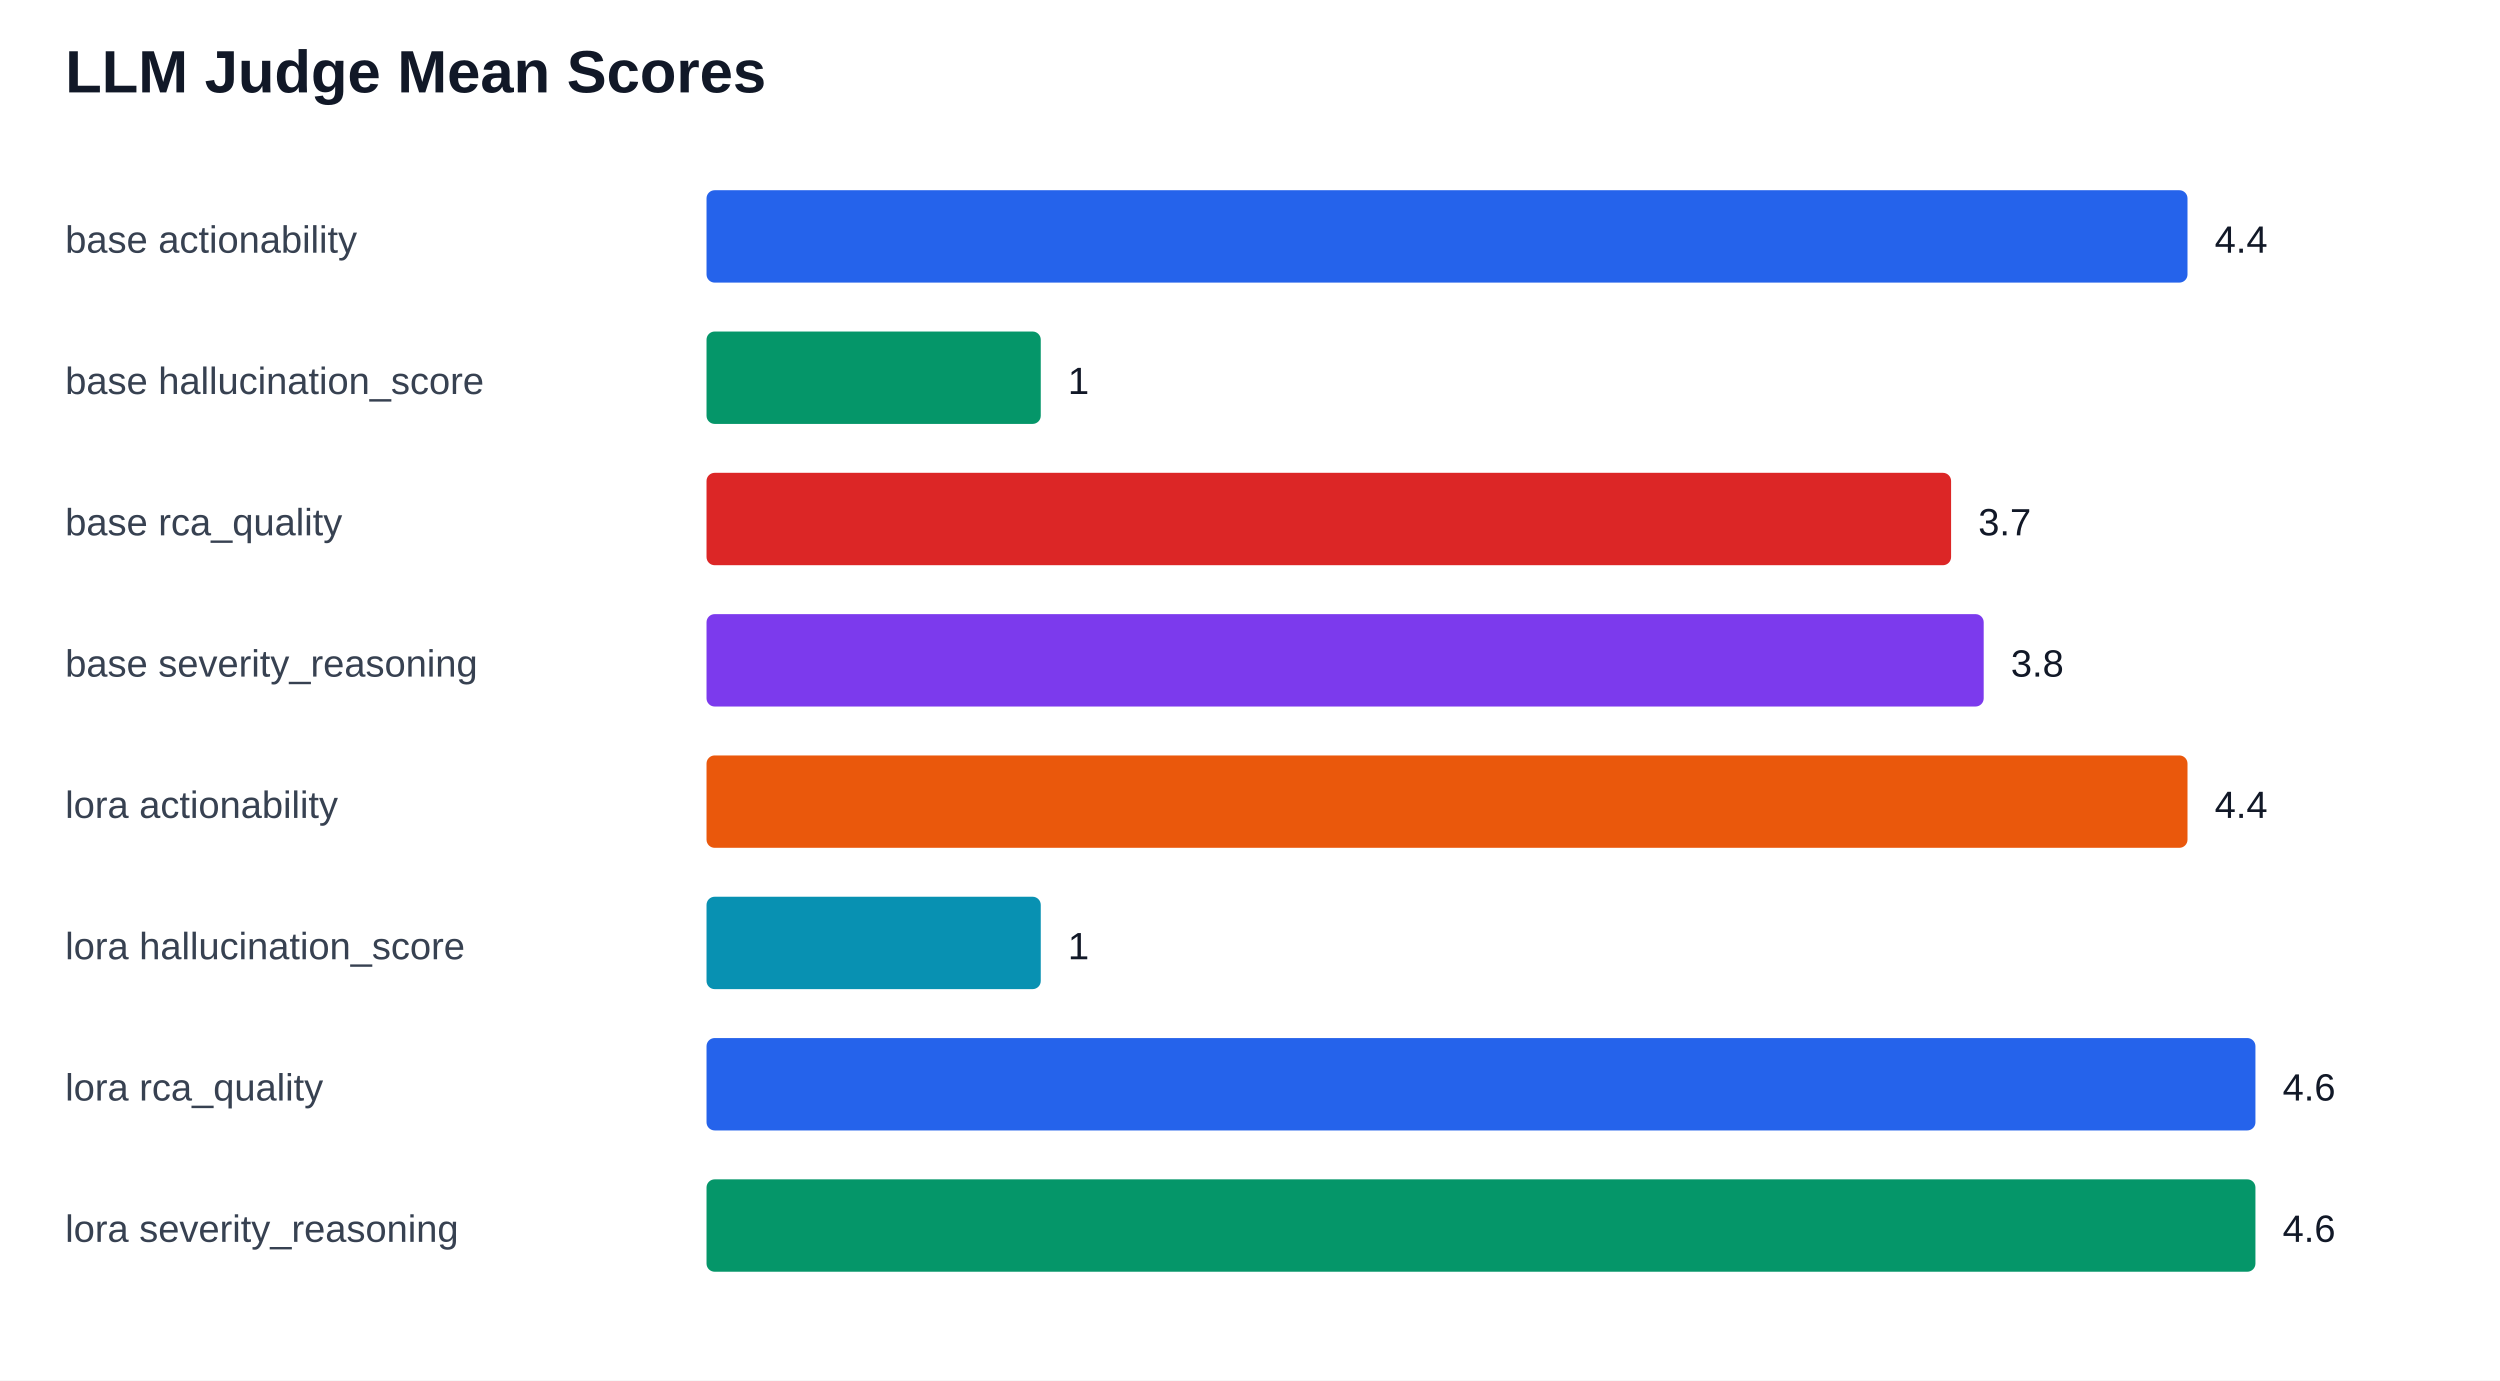
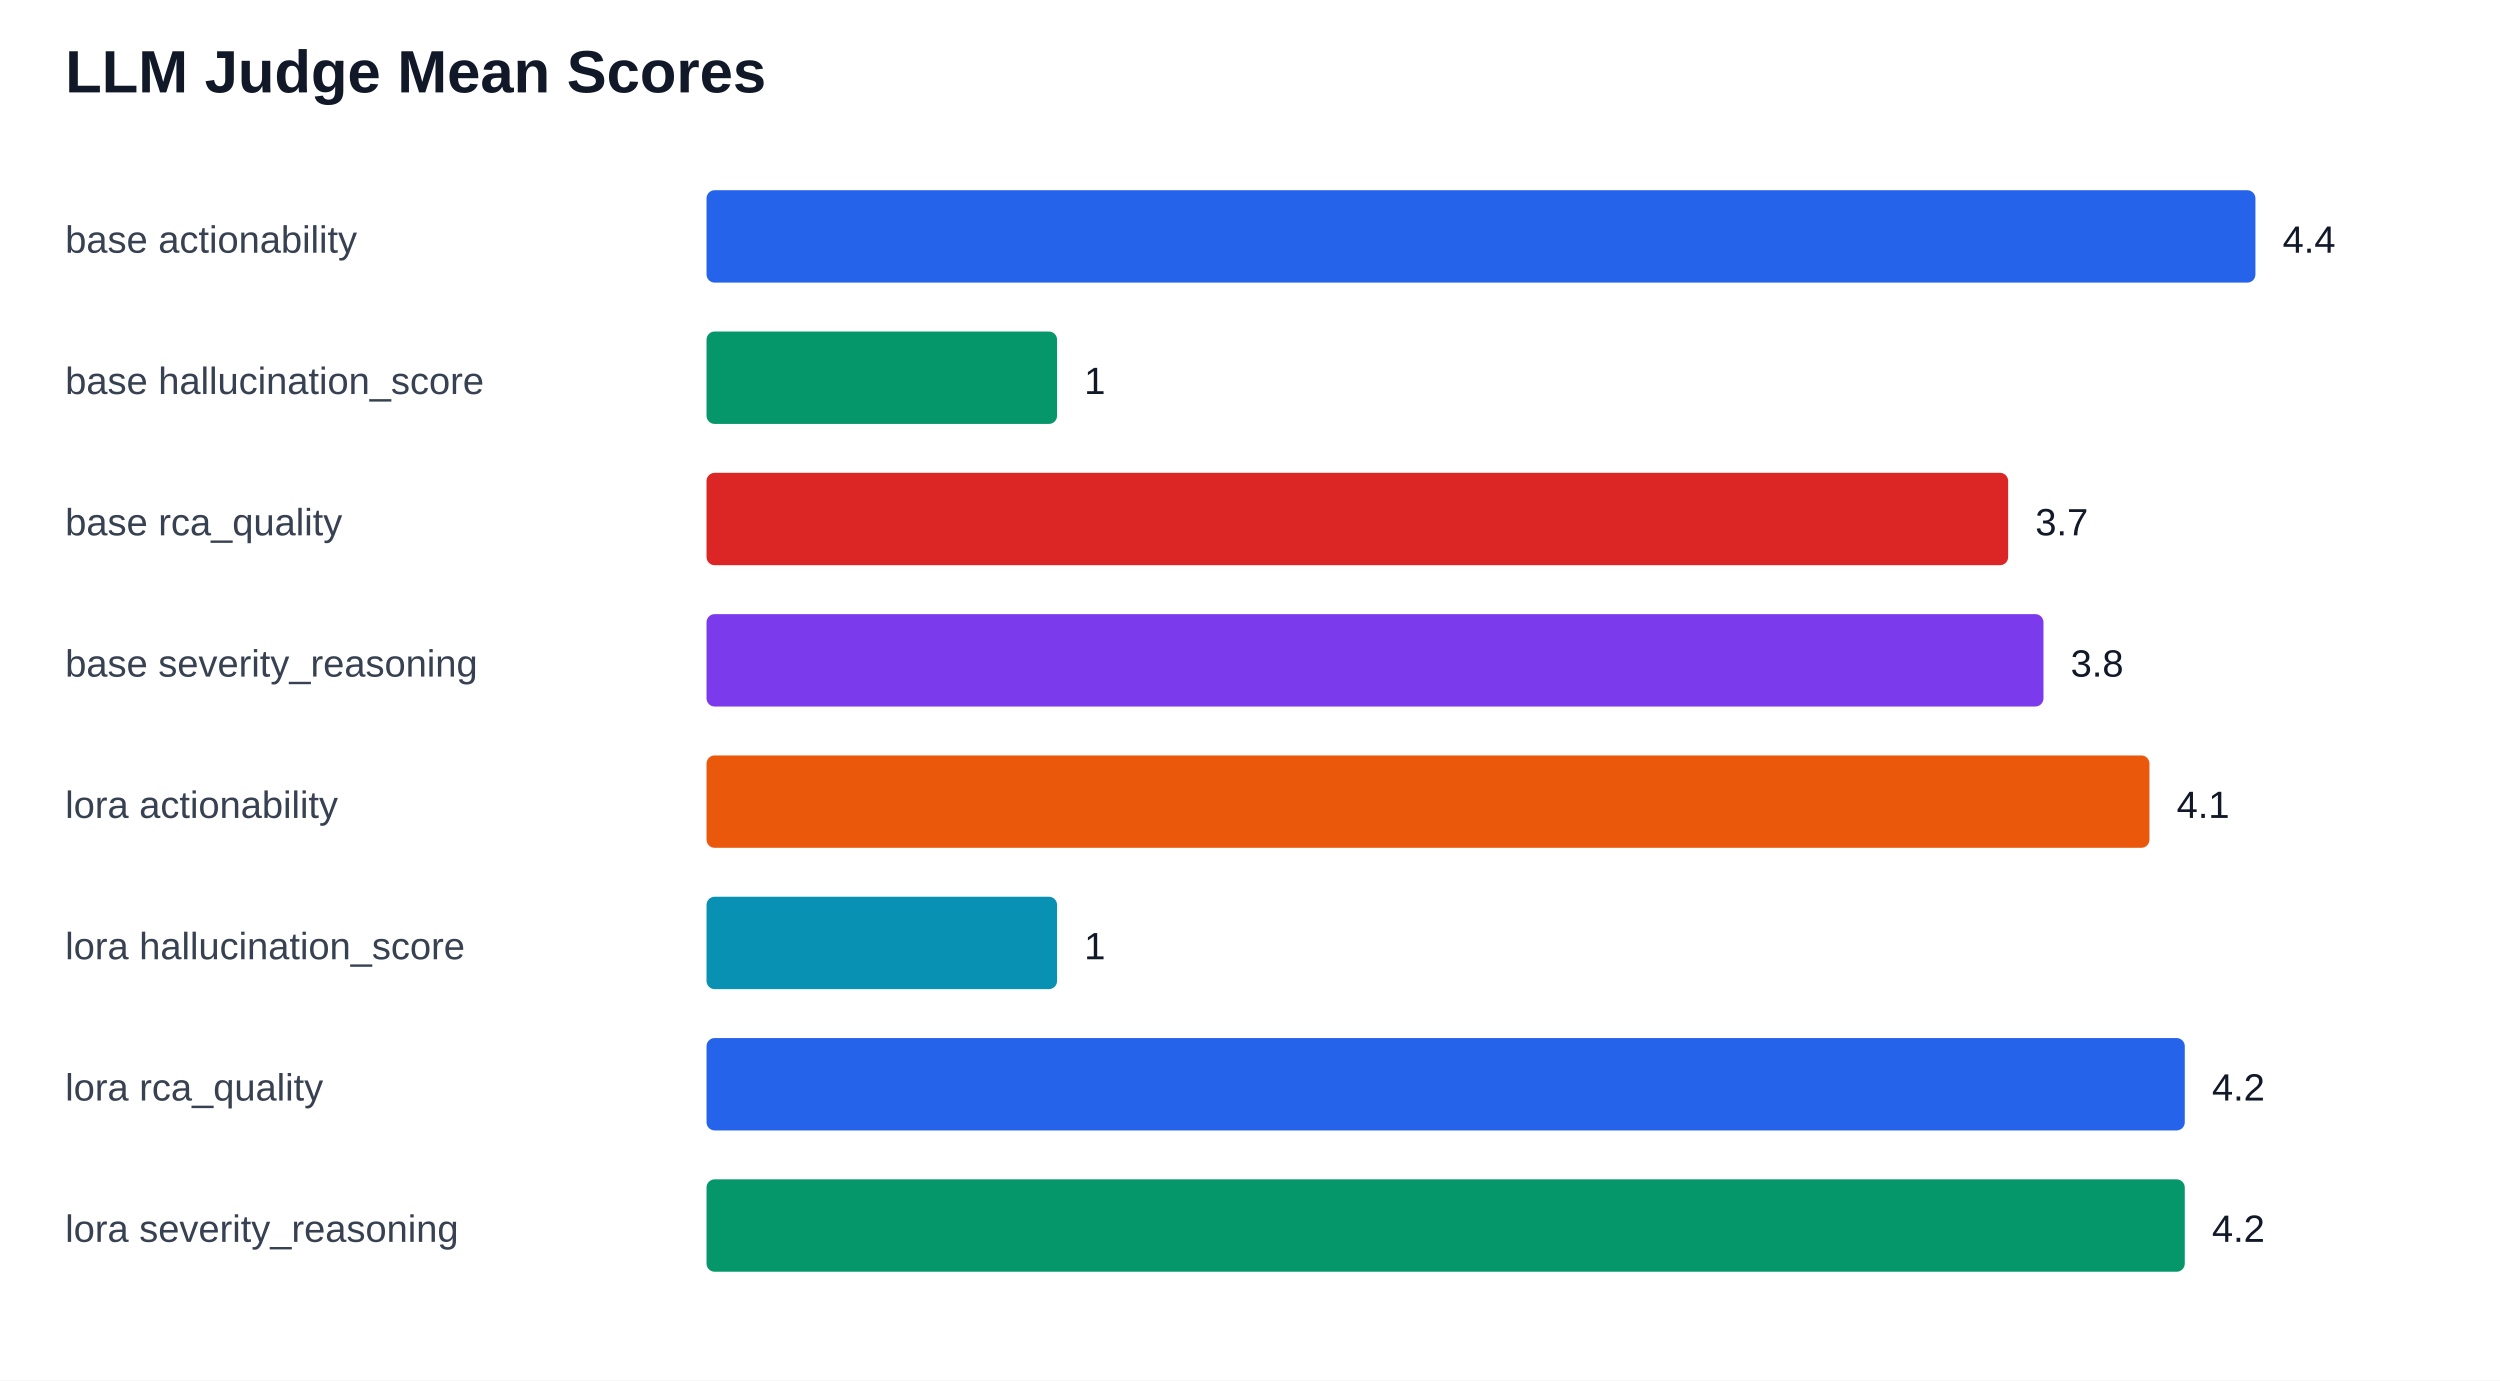
<svg xmlns="http://www.w3.org/2000/svg" width="920" height="508" viewBox="0 0 920 508">
  <rect width="100%" height="100%" fill="#ffffff" />
  <text x="24" y="34" font-family="Arial" font-size="22" font-weight="700" fill="#111827">LLM Judge Mean Scores</text>
  <text x="24" y="93" font-family="Arial" font-size="14" fill="#374151">base actionability</text>
-   <rect x="260" y="70" width="545" height="34" rx="3" fill="#2563eb" />
-   <text x="815" y="93" font-family="Arial" font-size="14" fill="#111827">4.4</text>
+   <rect x="260" y="70" width="570" height="34" rx="3" fill="#2563eb" />
+   <text x="840" y="93" font-family="Arial" font-size="14" fill="#111827">4.4</text>
  <text x="24" y="145" font-family="Arial" font-size="14" fill="#374151">base hallucination_score</text>
-   <rect x="260" y="122" width="123" height="34" rx="3" fill="#059669" />
-   <text x="393" y="145" font-family="Arial" font-size="14" fill="#111827">1</text>
+   <rect x="260" y="122" width="129" height="34" rx="3" fill="#059669" />
+   <text x="399" y="145" font-family="Arial" font-size="14" fill="#111827">1</text>
  <text x="24" y="197" font-family="Arial" font-size="14" fill="#374151">base rca_quality</text>
-   <rect x="260" y="174" width="458" height="34" rx="3" fill="#dc2626" />
-   <text x="728" y="197" font-family="Arial" font-size="14" fill="#111827">3.7</text>
+   <rect x="260" y="174" width="479" height="34" rx="3" fill="#dc2626" />
+   <text x="749" y="197" font-family="Arial" font-size="14" fill="#111827">3.7</text>
  <text x="24" y="249" font-family="Arial" font-size="14" fill="#374151">base severity_reasoning</text>
-   <rect x="260" y="226" width="470" height="34" rx="3" fill="#7c3aed" />
-   <text x="740" y="249" font-family="Arial" font-size="14" fill="#111827">3.8</text>
+   <rect x="260" y="226" width="492" height="34" rx="3" fill="#7c3aed" />
+   <text x="762" y="249" font-family="Arial" font-size="14" fill="#111827">3.8</text>
  <text x="24" y="301" font-family="Arial" font-size="14" fill="#374151">lora actionability</text>
-   <rect x="260" y="278" width="545" height="34" rx="3" fill="#ea580c" />
-   <text x="815" y="301" font-family="Arial" font-size="14" fill="#111827">4.4</text>
+   <rect x="260" y="278" width="531" height="34" rx="3" fill="#ea580c" />
+   <text x="801" y="301" font-family="Arial" font-size="14" fill="#111827">4.1</text>
  <text x="24" y="353" font-family="Arial" font-size="14" fill="#374151">lora hallucination_score</text>
-   <rect x="260" y="330" width="123" height="34" rx="3" fill="#0891b2" />
-   <text x="393" y="353" font-family="Arial" font-size="14" fill="#111827">1</text>
+   <rect x="260" y="330" width="129" height="34" rx="3" fill="#0891b2" />
+   <text x="399" y="353" font-family="Arial" font-size="14" fill="#111827">1</text>
  <text x="24" y="405" font-family="Arial" font-size="14" fill="#374151">lora rca_quality</text>
-   <rect x="260" y="382" width="570" height="34" rx="3" fill="#2563eb" />
-   <text x="840" y="405" font-family="Arial" font-size="14" fill="#111827">4.6</text>
+   <rect x="260" y="382" width="544" height="34" rx="3" fill="#2563eb" />
+   <text x="814" y="405" font-family="Arial" font-size="14" fill="#111827">4.2</text>
  <text x="24" y="457" font-family="Arial" font-size="14" fill="#374151">lora severity_reasoning</text>
-   <rect x="260" y="434" width="570" height="34" rx="3" fill="#059669" />
-   <text x="840" y="457" font-family="Arial" font-size="14" fill="#111827">4.6</text>
+   <rect x="260" y="434" width="544" height="34" rx="3" fill="#059669" />
+   <text x="814" y="457" font-family="Arial" font-size="14" fill="#111827">4.2</text>
</svg>
